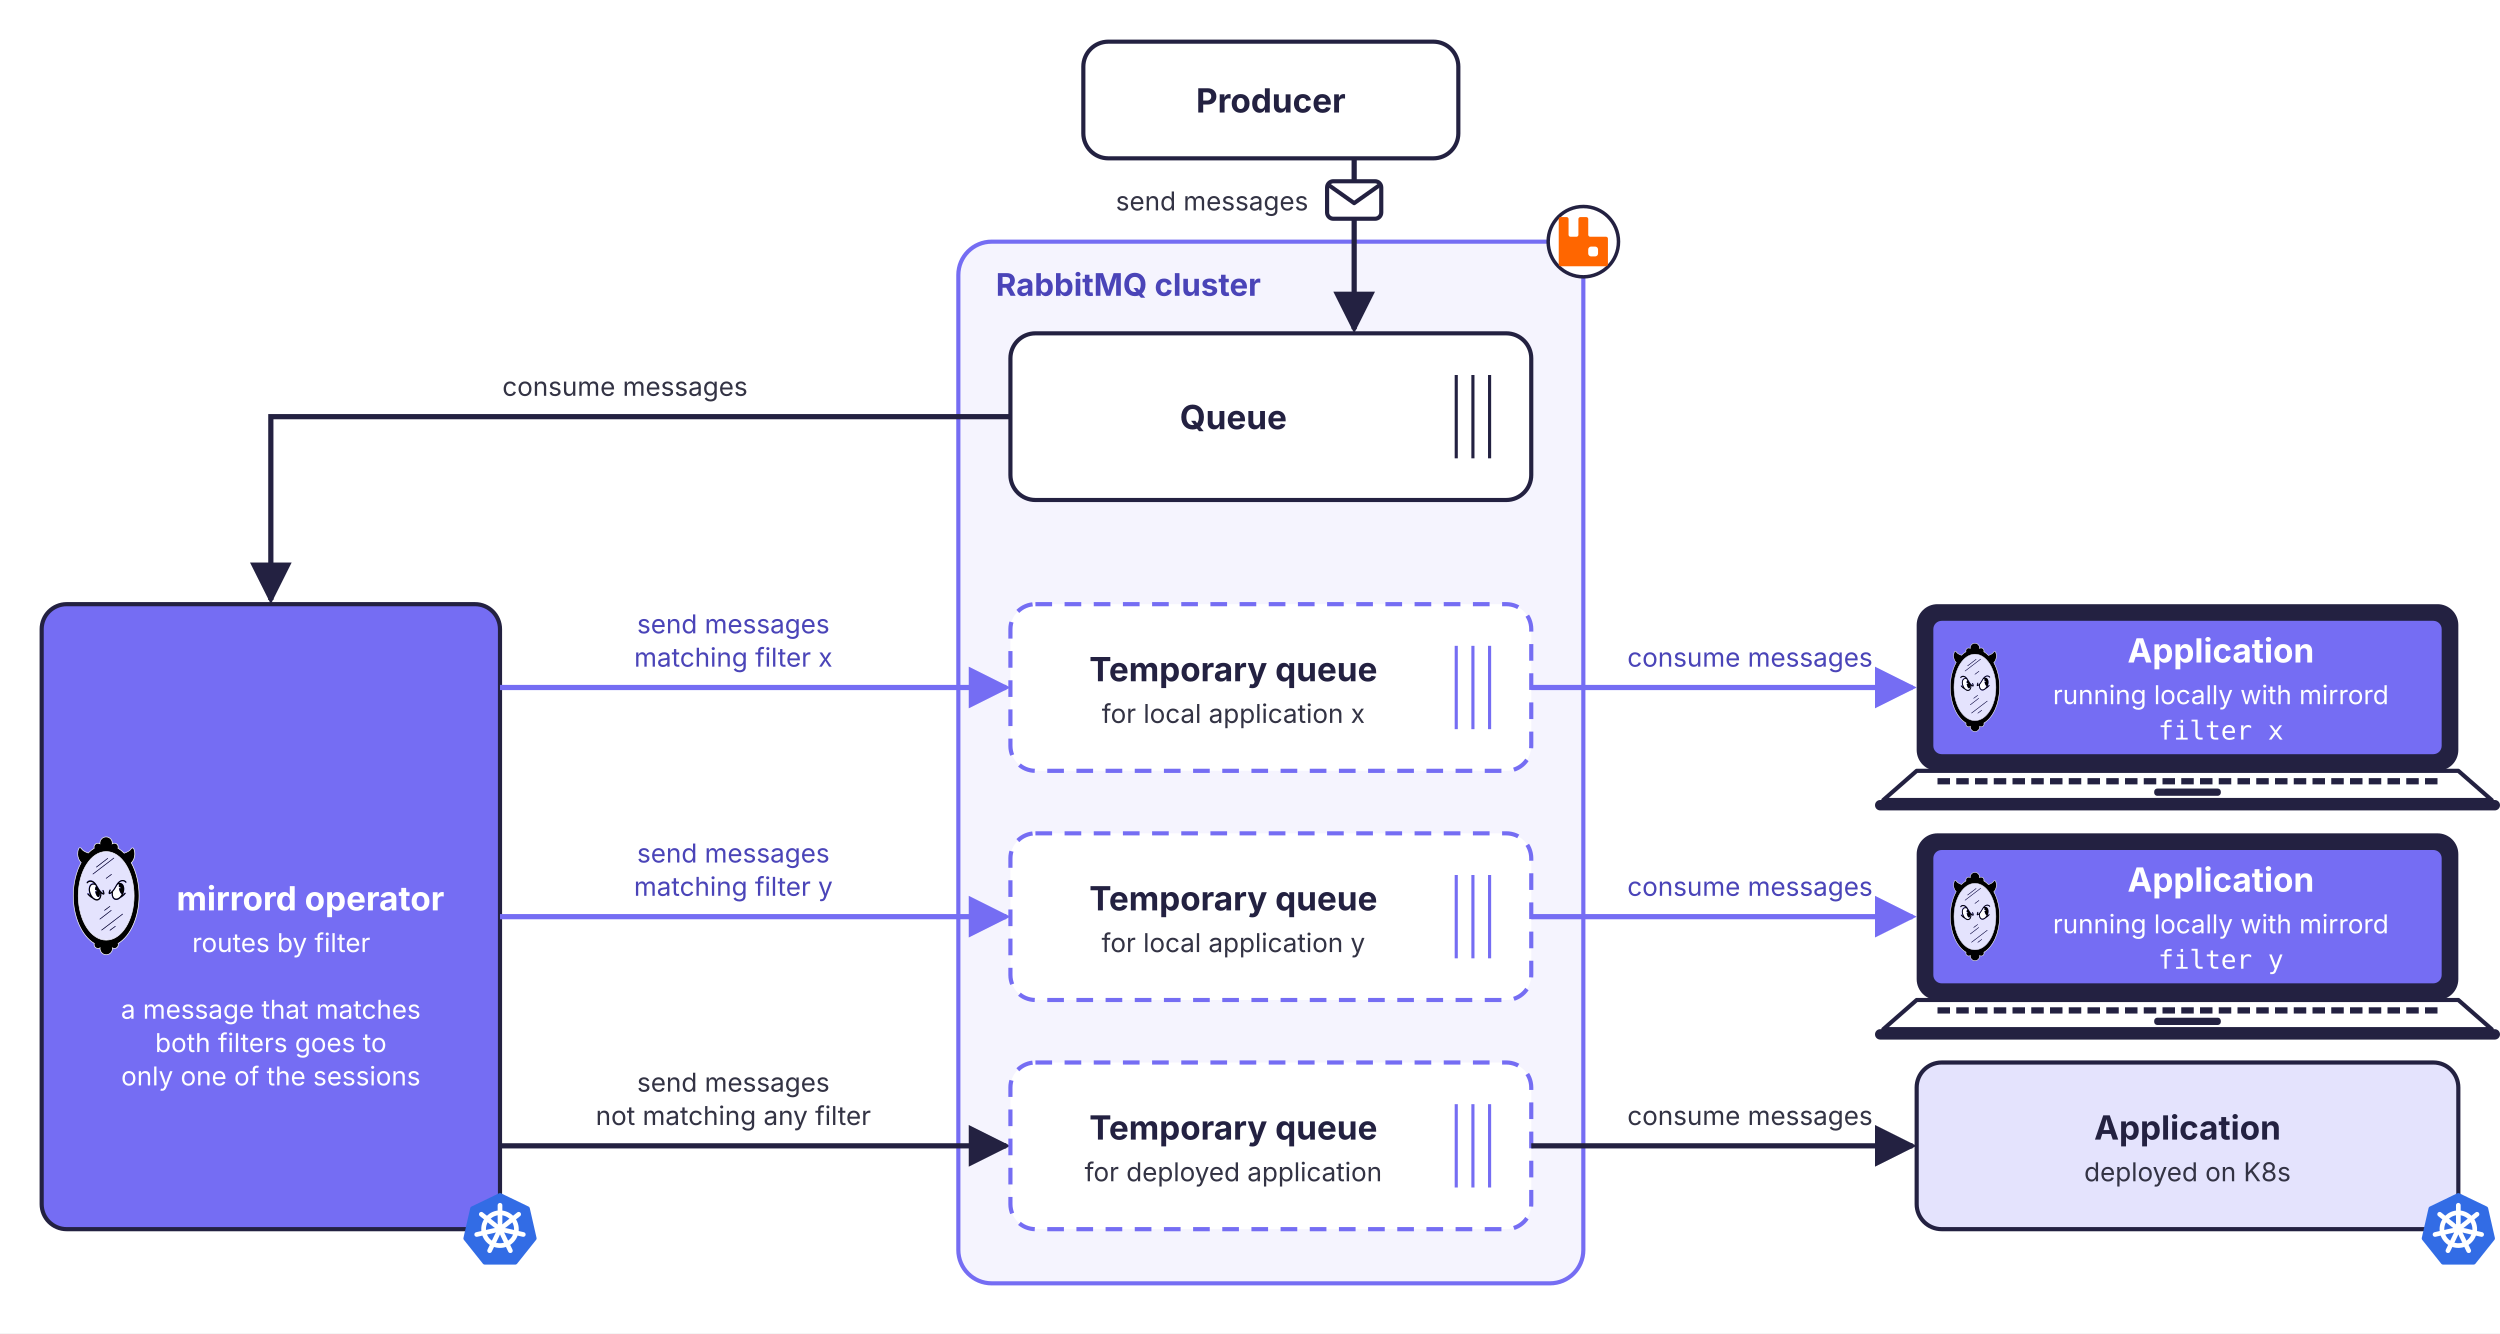
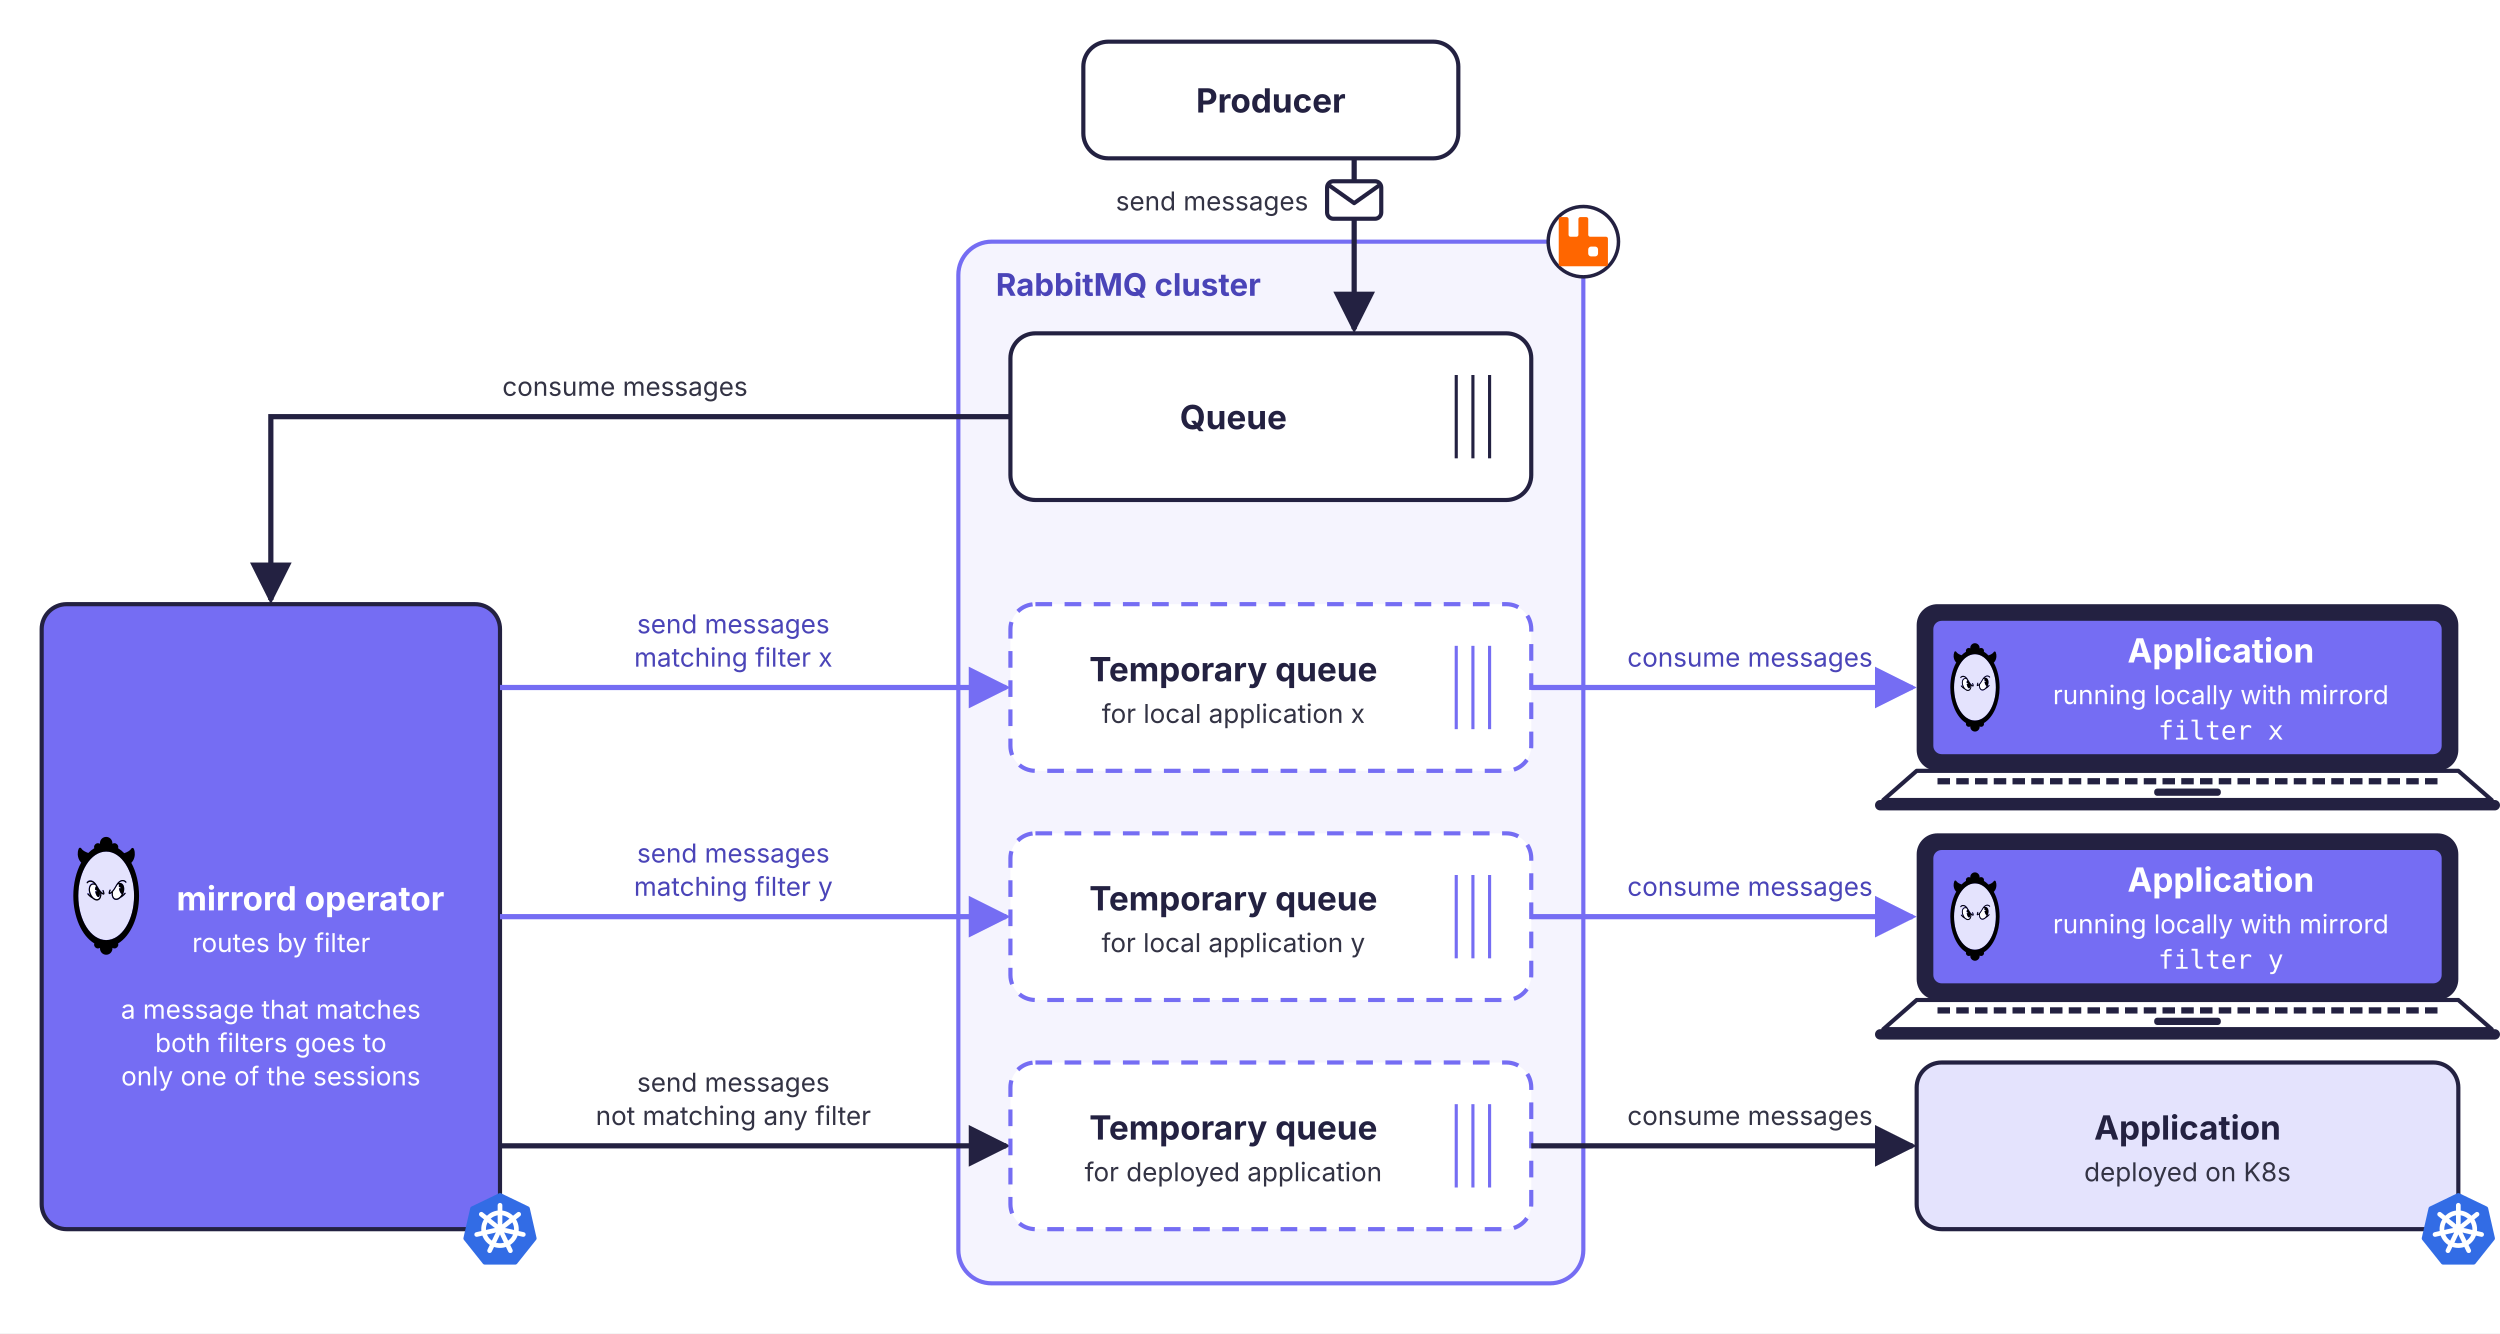
<svg xmlns="http://www.w3.org/2000/svg" viewBox="0 0 1200 640" width="1200" height="640" font-family="Inter, Helvetica, Arial, sans-serif" role="img" aria-labelledby="t d">
  <defs>
    <marker id="arrow" viewBox="0 0 10 10" refX="9" refY="5" markerWidth="8" markerHeight="8" orient="auto-start-reverse">
      <path d="M0 0 L10 5 L0 10 z" fill="#232141" />
    </marker>
    <marker id="arrow-purple" viewBox="0 0 10 10" refX="9" refY="5" markerWidth="8" markerHeight="8" orient="auto-start-reverse">
      <path d="M0 0 L10 5 L0 10 z" fill="#756DF3" />
    </marker>
    <symbol id="k8s" viewBox="0 0 32 32">
      <polygon points="16.00,1.60 27.73,7.25 30.62,19.94 22.51,30.11 9.49,30.11 1.38,19.94 4.27,7.25" fill="#326CE5" stroke="#326CE5" stroke-width="2" stroke-linejoin="round" />
      <g fill="none" stroke="#ffffff" stroke-width="2" stroke-linecap="round">
        <circle cx="16" cy="16" r="7" />
        <line x1="16.00" y1="13.40" x2="16.00" y2="5.80" />
        <line x1="18.03" y1="14.38" x2="23.97" y2="9.64" />
        <line x1="18.53" y1="16.58" x2="25.94" y2="18.27" />
        <line x1="17.13" y1="18.34" x2="20.43" y2="25.19" />
        <line x1="14.87" y1="18.34" x2="11.57" y2="25.19" />
        <line x1="13.47" y1="16.58" x2="6.06" y2="18.27" />
        <line x1="13.97" y1="14.38" x2="8.03" y2="9.64" />
      </g>
      <circle cx="16" cy="16" r="2.4" fill="#ffffff" />
    </symbol>
    <symbol id="rabbitmq" viewBox="0 0 32 32">
      <circle cx="16" cy="16" r="15" fill="#ffffff" stroke="#232141" stroke-width="1.5" />
      <path transform="translate(5.5 5.5) scale(0.875)" fill="#FF6600" d="M23.035 9.601h-7.677a.956.956 0 01-.962-.962V.962a.956.956 0 00-.962-.956H10.56a.956.956 0 00-.962.956V8.64a.956.956 0 01-.962.962H5.762a.956.956 0 01-.961-.962V.962A.956.956 0 003.839 0H.959a.956.956 0 00-.956.962v22.076A.956.956 0 00.965 24h22.07a.956.956 0 00.962-.962V10.58a.956.956 0 00-.962-.98zm-3.86 8.152a1.437 1.437 0 01-1.437 1.443h-1.924a1.437 1.437 0 01-1.436-1.443v-1.917a1.437 1.437 0 011.436-1.443h1.924a1.437 1.437 0 011.437 1.443z" />
    </symbol>
    <symbol id="envelope" viewBox="0 0 28 20">
      <rect x="1" y="1" width="26" height="18" rx="3" fill="#ffffff" stroke="#232141" stroke-width="2" />
      <path d="M2 3 L14 11.5 L26 3" fill="none" stroke="#232141" stroke-width="2" stroke-linejoin="round" />
    </symbol>
    <symbol id="mirrord" viewBox="97 61 391 696">
      <path fill="#ffffff" d="M255.6,387c4.1,19.1-0.9,36.1-12,40.5c-8.2,3.2-17.8,0-26.5-8.2c-0.3-0.6-0.9-0.9-1.5-1.2c0,0,0,0-0.3-0.3 c-5.5-5.6-10.5-13.2-14-22c-4.7-11.5-6.1-23.2-4.4-33.5c1.8-9.4,6.1-16.1,12.8-18.8c5.5-2.3,12.5-1.5,19.3,2.6 c1.5,2.3,2.6,4.4,3.8,6.2c-4.1,2.6-6.4,10.3-6.4,20.3l3.2,1.8l11.1,6.5l-12.5,1.5h-0.9c0.3,1.2,0.3,2.3,0.6,3.5 c3.2,17.9,12,31.1,19,29.7c6.4-1.2,9.6-14.4,7.6-30.2C255.3,386.4,255.6,386.7,255.6,387z" />
      <path fill="#ffffff" d="M384,398.4c-3.2,6.8-7.3,12.3-12,17c0,0,0,0-0.3,0c-0.6,0.3-0.9,0.9-1.2,1.2c-8.7,7.9-18.4,11.5-26.5,8.2 c-11.1-4.7-16-21.4-12-40.5c1.5-1.8,3.2-3.8,4.7-5.6c5-6.5,9-13.2,12.8-20l1.2-2.1c1.2-1.8,2-3.8,3.2-5.6c1.2-2.1,2.6-4.4,4.4-7 c3.5-2.1,6.7-3.2,9.9-3.8c-2,4.7-2.3,10.3-2.3,15.3l3.2,1.8l11.1,6.5l-12.5,1.5h-0.9c0.3,1.2,0.3,2.3,0.6,3.8 C370.5,384.6,377.5,397,384,398.4z" />
-       <path fill="#E4E3FD" d="M405,391.7c-1.5-1.2-3.8-0.9-5,0.6c-3.2,4.1-7,7.9-11.1,11.5c1.2-2.3,2.6-5,3.5-7.6 c5.3-12.6,6.7-25.8,4.7-37.3c-2.3-12-8.2-20.6-16.9-24.1c-4.1-1.8-8.8-2.1-13.7-1.2c4.4-4.4,10.2-8.5,17.5-10 c8.2-1.5,16.6,1.5,20.4,7.3c1.2,1.5,3.2,2.1,5,0.9c1.5-1.2,2-3.2,0.9-4.7c-5.5-8.2-16.6-12.3-27.4-10c-11.1,2.1-19.3,9.7-24.2,15.6 c-2,2.3-3.8,5-5.5,7.3c-2,2.9-3.5,5.6-5,8.2c-1.2,2.1-2.3,3.8-3.2,5.6l-1.2,2.1c-3.8,6.5-7.6,13.2-12.3,19.1 c-5.8,7.6-11.7,12.9-18.4,16.7c0.6-5,2-9.7,4.4-14.1c0.9-1.8,0.3-3.8-1.5-4.7c-1.7-0.9-3.8-0.3-4.7,1.5c-2.9,5.6-4.7,11.5-5.3,17.6 c0,0.9-0.3,3.5,1.5,5.6c1.2,1.2,2.3,1.8,4.1,1.8c1.5,0,2.9-0.3,4.4-1.5c2.6-1.5,5.3-3.2,7.9-5.3c-1.7,18.5,5,34.1,17.5,39.3 c2.9,1.2,5.8,1.8,8.8,1.8c8.5,0,17.5-4.4,25.4-12c11.4-6.2,21.6-14.4,29.5-24.7C406.7,395.2,406.4,392.8,405,391.7z M292.1,149.1 c90.1,0,163.6,116.6,163.6,259.6s-73.5,259.6-163.6,259.6c-90.4,0-163.6-116.6-163.6-259.6S201.9,149.1,292.1,149.1z M389.5,517.3 c0.9-0.6,0.9-1.8,0.3-2.3c-0.6-0.9-1.8-0.9-2.3-0.3l-122.5,93.7c-0.9,0.6-0.9,1.8-0.3,2.3c0.3,0.3,0.9,0.6,1.5,0.6 c0.3,0,0.9,0,1.2-0.3L389.5,517.3z M346.9,589c0.9-0.6,0.9-1.8,0.3-2.3c-0.6-0.9-1.8-0.9-2.3-0.3l-31.2,23.2 c-0.9,0.6-0.9,1.8-0.3,2.3c0.3,0.6,0.9,0.9,1.5,0.9c0.3,0,0.6-0.3,0.9-0.3L346.9,589z M338.2,189.1c0.9-0.6,0.9-1.8,0.3-2.3 c-0.6-0.9-1.8-0.9-2.3-0.3l-122.5,93.4c-0.9,0.6-0.9,1.8-0.3,2.3c0.3,0.3,0.9,0.6,1.5,0.6c0.3,0,0.9,0,0.9-0.3L338.2,189.1z M324.4,284.5c0.9-0.6,0.9-1.8,0.3-2.3c-0.6-0.9-1.7-0.9-2.3-0.3l-31.2,22.9c-0.9,0.6-0.9,1.8-0.3,2.3c0.3,0.6,0.9,0.6,1.5,0.6 c0.3,0,0.6,0,0.9-0.3L324.4,284.5z M322.7,495.9c0.9-0.6,0.9-1.8,0.3-2.3c-0.6-0.9-1.8-0.9-2.3-0.3l-66.2,50.8 c-0.9,0.6-0.9,1.8-0.3,2.3c0.3,0.3,0.9,0.6,1.5,0.6c0.3,0,0.6,0,0.9-0.3L322.7,495.9z M314.8,472.4c0.9-0.6,0.9-1.8,0.3-2.3 c-0.6-0.9-1.8-0.9-2.3-0.3L281.6,493c-0.9,0.6-0.9,1.8-0.3,2.3c0.3,0.6,0.9,0.9,1.5,0.9c0.3,0,0.9-0.3,0.9-0.3L314.8,472.4z M302.3,190.5c0.9-0.6,0.9-1.8,0.3-2.3c-0.6-0.9-1.7-0.9-2.3-0.3L234,239c-0.9,0.6-0.9,1.8-0.3,2.3c0.3,0.3,0.9,0.6,1.5,0.6 c0.3,0,0.9,0,1.2-0.3L302.3,190.5z M280.1,399.6c1.8-2.1,1.5-4.7,1.5-5.6c-0.6-6.2-2.3-12.3-5-17.9c-0.9-1.8-2.9-2.3-4.7-1.5 c-1.8,0.9-2.3,2.9-1.5,4.7c2.3,4.4,3.8,9.4,4.4,14.1c-6.4-3.8-12.5-9.4-18.4-16.7c-4.7-6.2-8.8-12.9-12.3-19.1l-1.5-2.3 c-1.2-1.8-2-3.8-3.2-5.6c-1.5-2.3-2.9-5.3-5-8.2c0,0,0,0,0-0.3c-1.5-2.3-3.5-5-5.5-7.3c-5-5.9-13.1-13.2-24.2-15.6 c-10.8-2.1-21.9,2.1-27.4,10c-1.2,1.5-0.6,3.8,0.9,4.7c1.5,1.2,3.8,0.6,4.7-0.9c4.1-5.9,12.5-8.8,20.4-7.3 c7.3,1.5,13.1,5.9,17.5,10c-4.7-0.9-9.3-0.3-13.7,1.2c-8.8,3.5-14.6,12-16.9,24.1c-2,11.5-0.3,24.7,4.7,37.3 c1.2,2.6,2.3,5.3,3.5,7.6c-4.1-3.5-7.9-7.3-11.1-11.5c-1.2-1.5-3.5-1.8-5-0.6c-1.5,1.2-1.8,3.5-0.6,5c8.2,10,18.4,18.5,29.5,24.7 c7.9,7.6,16.9,11.7,25.7,11.7c2.9,0,6.1-0.6,8.8-1.8c12.5-5.3,19-20.6,17.5-39.3c2.6,2.1,5,3.8,7.9,5.3c1.5,0.9,2.9,1.2,4.4,1.2 C277.8,401.4,279.2,400.8,280.1,399.6z" />
+       <path fill="#E4E3FD" d="M405,391.7c-1.5-1.2-3.8-0.9-5,0.6c-3.2,4.1-7,7.9-11.1,11.5c1.2-2.3,2.6-5,3.5-7.6 c5.3-12.6,6.7-25.8,4.7-37.3c-2.3-12-8.2-20.6-16.9-24.1c-4.1-1.8-8.8-2.1-13.7-1.2c4.4-4.4,10.2-8.5,17.5-10 c8.2-1.5,16.6,1.5,20.4,7.3c1.2,1.5,3.2,2.1,5,0.9c1.5-1.2,2-3.2,0.9-4.7c-5.5-8.2-16.6-12.3-27.4-10c-11.1,2.1-19.3,9.7-24.2,15.6 c-2,2.3-3.8,5-5.5,7.3c-2,2.9-3.5,5.6-5,8.2c-1.2,2.1-2.3,3.8-3.2,5.6l-1.2,2.1c-3.8,6.5-7.6,13.2-12.3,19.1 c-5.8,7.6-11.7,12.9-18.4,16.7c0.6-5,2-9.7,4.4-14.1c0.9-1.8,0.3-3.8-1.5-4.7c-1.7-0.9-3.8-0.3-4.7,1.5c-2.9,5.6-4.7,11.5-5.3,17.6 c0,0.9-0.3,3.5,1.5,5.6c1.2,1.2,2.3,1.8,4.1,1.8c1.5,0,2.9-0.3,4.4-1.5c2.6-1.5,5.3-3.2,7.9-5.3c-1.7,18.5,5,34.1,17.5,39.3 c2.9,1.2,5.8,1.8,8.8,1.8c8.5,0,17.5-4.4,25.4-12c11.4-6.2,21.6-14.4,29.5-24.7C406.7,395.2,406.4,392.8,405,391.7z M292.1,149.1 c90.1,0,163.6,116.6,163.6,259.6s-73.5,259.6-163.6,259.6c-90.4,0-163.6-116.6-163.6-259.6S201.9,149.1,292.1,149.1z M280.1,399.6c1.8-2.1,1.5-4.7,1.5-5.6c-0.6-6.2-2.3-12.3-5-17.9c-0.9-1.8-2.9-2.3-4.7-1.5 c-1.8,0.9-2.3,2.9-1.5,4.7c2.3,4.4,3.8,9.4,4.4,14.1c-6.4-3.8-12.5-9.4-18.4-16.7c-4.7-6.2-8.8-12.9-12.3-19.1l-1.5-2.3 c-1.2-1.8-2-3.8-3.2-5.6c-1.5-2.3-2.9-5.3-5-8.2c0,0,0,0,0-0.3c-1.5-2.3-3.5-5-5.5-7.3c-5-5.9-13.1-13.2-24.2-15.6 c-10.8-2.1-21.9,2.1-27.4,10c-1.2,1.5-0.6,3.8,0.9,4.7c1.5,1.2,3.8,0.6,4.7-0.9c4.1-5.9,12.5-8.8,20.4-7.3 c7.3,1.5,13.1,5.9,17.5,10c-4.7-0.9-9.3-0.3-13.7,1.2c-8.8,3.5-14.6,12-16.9,24.1c-2,11.5-0.3,24.7,4.7,37.3 c1.2,2.6,2.3,5.3,3.5,7.6c-4.1-3.5-7.9-7.3-11.1-11.5c-1.2-1.5-3.5-1.8-5-0.6c-1.5,1.2-1.8,3.5-0.6,5c8.2,10,18.4,18.5,29.5,24.7 c7.9,7.6,16.9,11.7,25.7,11.7c2.9,0,6.1-0.6,8.8-1.8c12.5-5.3,19-20.6,17.5-39.3c2.6,2.1,5,3.8,7.9,5.3c1.5,0.9,2.9,1.2,4.4,1.2 C277.8,401.4,279.2,400.8,280.1,399.6z" />
      <path d="M439.4,215.2c29.5,54,45.5,122.4,45.5,193.8c0,123.6-49,234.9-122.8,279.2c0.6,2.1,1.2,4.4,1.2,6.8 c0,12.3-10.2,22.6-22.5,22.6c-4.4,0-8.8-1.2-12.3-3.5c0.3,1.2,0.3,2.6,0.3,3.8c0,20.3-16.3,36.7-36.5,36.7s-36.5-16.4-36.5-36.7 c0-1.2,0-2.6,0.3-3.8c-3.5,2.3-7.9,3.5-12.3,3.5c-12.3,0-22.5-10-22.5-22.6c0-2.3,0.3-4.7,1.2-6.8C148.6,643.6,99.3,532.3,99.3,409 c0-71.9,16.3-140.9,46.4-195.3c-1.5-0.9-2.3-2.1-3.5-3.2c-9.9-11.2-15.5-26.4-16.9-42.6c-0.6-11.5,0.9-23.2,5-33.8 c0.6-1.8,2.6-6.8,7.6-7.3c5.3-0.6,8.5,3.8,11.4,7.9c1.2,1.5,2.3,2.9,2.9,3.8c5.5,5.3,12.5,9.7,21.6,13.8c4.4,2.1,9,3.8,13.4,5.3 c11.1-11.2,22.8-20.6,35-27.9c-0.6-2.3-1.2-4.4-1.2-6.8c0-12.3,10.2-22.6,22.5-22.6c4.4,0,8.8,1.2,12.3,3.5c0-1.2-0.3-2.6-0.3-3.8 c0-20.3,16.3-36.7,36.5-36.7c20.1,0,36.5,16.4,36.5,36.7c0,1.2,0,2.6-0.3,3.8c3.5-2.3,7.9-3.5,12.3-3.5c12.5,0,22.5,10.3,22.5,22.6 c0,2.3-0.3,4.7-1.2,6.8c12.5,7.6,24.8,17.3,36.2,29.1c4.7-1.5,9-3.2,13.7-5.3c9-4.1,16-8.5,21.6-13.8c0.9-0.9,2-2.3,2.9-3.8 c2.9-4.1,6.1-8.5,11.4-7.9c5,0.6,7,5.6,7.6,7.3c4.1,10.6,5.5,22.3,4.7,33.8c-1.2,15.9-7,31.4-16.9,42.6 C442.3,212.6,441.1,214,439.4,215.2z M455.7,409c0-143.3-73.5-259.6-163.6-259.6c-90.4,0-163.6,116.6-163.6,259.6 c0,143,73.5,259.6,163.6,259.6C382.5,668.6,455.7,552,455.7,409z" />
-       <path fill="#ffffff" d="M292.4,756.6c-21.2,0-38.5-17.4-38.5-38.7c0-0.1,0-0.2,0-0.3c-3,1.3-6.5,2-10,2c-13.5,0-24.5-11-24.5-24.6 c0-2.2,0.2-4.2,0.7-5.9c-36.1-22.2-66.8-60.3-88.9-110.2C109,528.5,97.3,469.7,97.3,409c0-71.5,16.3-140.6,45.8-194.7 c-0.6-0.5-1.1-1-1.5-1.5c-0.3-0.3-0.5-0.6-0.8-0.8l-0.1-0.1c-9.7-10.9-15.9-26.4-17.4-43.7c-0.6-12.5,1.1-24.4,5.1-34.7 c0.8-2.3,3.2-7.9,9.2-8.6c6.5-0.7,10.4,4.7,13.2,8.7c1.1,1.4,2.2,2.8,2.9,3.7c5.3,5,11.9,9.2,20.9,13.3c3.5,1.7,7.6,3.3,12.1,4.8 c10.7-10.7,21.9-19.6,33.2-26.5c-0.5-1.9-0.9-3.7-0.9-5.8c0-13.3,11.2-24.6,24.5-24.6c3.5,0,6.9,0.7,10,2c0-0.1,0-0.2,0-0.3 c0-21.3,17.3-38.7,38.5-38.7c21.2,0,38.5,17.4,38.5,38.7c0,0.1,0,0.2,0,0.3c3-1.3,6.5-2,10-2c13.5,0,24.5,11,24.5,24.6 c0,2.2-0.2,4.2-0.7,5.9c12.2,7.6,23.8,16.9,34.3,27.6c3.7-1.2,7.6-2.7,12.3-4.8c9-4.1,15.7-8.4,21-13.4c0.7-0.7,1.8-2,2.6-3.4 l0.1-0.1c2.8-4,6.7-9.5,13.2-8.8c6,0.7,8.5,6.3,9.3,8.7c4,10.4,5.7,22.4,4.8,34.5c-1.2,16.6-7.5,32.4-17.2,43.5c-0.4,1-1.3,2-2.4,3 c29,53.9,44.9,122.4,44.9,193.3c0,60.9-11.7,119.7-33.9,170.2c-22,49.9-52.6,87.9-88.6,110c0.5,1.9,0.8,3.8,0.8,5.8 c0,13.3-11.2,24.6-24.5,24.6c-3.5,0-6.9-0.7-10-2c0,0.1,0,0.2,0,0.3C330.8,739.2,313.6,756.6,292.4,756.6z M259.4,709.5l-1.2,5 c-0.2,0.9-0.2,2.3-0.2,3.3c0,19.1,15.5,34.7,34.5,34.7s34.5-15.6,34.5-34.7c0-1.1,0-2.4-0.2-3.3l-1.2-5l4.3,2.9 c3.1,2.1,7,3.2,11.1,3.2c11.1,0,20.5-9.4,20.5-20.6c0-2.1-0.5-4.2-1.1-6.2l-0.4-1.5l1.3-0.8c72.9-43.8,121.8-155.3,121.8-277.5 c0-70.8-16.1-139.3-45.3-192.8l-0.9-1.6l1.5-1c1.6-1.1,2.3-2.2,2.4-2.5l0.1-0.4l0.3-0.3c9.3-10.4,15.2-25.5,16.4-41.4 c0.9-11.6-0.7-22.9-4.5-32.9c-0.6-1.7-2.3-5.6-6-6.1c-3.8-0.4-6.3,2.6-9.5,7c-0.9,1.5-2.1,3-3.2,4.1c-5.7,5.4-12.7,9.9-22.2,14.2 c-5.4,2.4-9.7,4-13.9,5.4l-1.2,0.4l-0.9-0.9c-10.9-11.3-23-21-35.8-28.8l-1.5-0.9l0.7-1.6c0.7-1.6,1-3.5,1-6 c0-11.4-9.2-20.6-20.5-20.6c-4.1,0-8.1,1.1-11.1,3.2l-4.3,2.9l1.2-5c0.2-0.9,0.2-2.3,0.2-3.3c0-19.1-15.5-34.7-34.5-34.7 c-19,0-34.5,15.6-34.5,34.7c0,0.5,0.1,1.1,0.1,1.7c0.1,0.7,0.2,1.4,0.2,2.1v3.8l-3.1-2.1c-3.1-2.1-7-3.2-11.1-3.2 c-11.1,0-20.5,9.4-20.5,20.6c0,1.9,0.4,3.6,0.9,5.6l0.5,2.1l-1.3,0.8c-11.8,7.1-23.5,16.4-34.6,27.6l-0.9,0.9l-1.2-0.4 c-5.1-1.7-9.7-3.5-13.6-5.4c-9.5-4.3-16.5-8.8-22.1-14.2l-0.2-0.2l-0.1-0.2c-0.5-0.8-1.7-2.2-2.8-3.6l-0.1-0.1 c-3.1-4.4-5.7-7.5-9.5-7.1c-3.7,0.4-5.4,4.3-5.9,6c-3.8,9.8-5.5,21.2-4.9,33c1.5,16.4,7.3,31.1,16.4,41.3c0.3,0.3,0.6,0.6,0.9,0.9 c0.7,0.8,1.4,1.5,2.2,2l1.6,1l-0.9,1.7c-29.7,53.8-46.1,122.8-46.1,194.3c0,121.9,49.2,233.4,122.4,277.5l1.5,0.9l-0.7,1.6 c-0.7,1.6-1,3.5-1,6c0,11.4,9.2,20.6,20.5,20.6c4.1,0,8.1-1.1,11.1-3.2L259.4,709.5z M292.1,670.6c-91.3,0-165.6-117.3-165.6-261.6 s74.3-261.6,165.6-261.6c91.3,0,165.6,117.3,165.6,261.6S383.4,670.6,292.1,670.6z M292.1,151.4c-89.1,0-161.6,115.5-161.6,257.6 c0,68.8,16.9,133.5,47.7,182.3c30.6,48.5,71,75.2,113.9,75.2c89.1,0,161.6-115.5,161.6-257.6C453.7,267,381.2,151.4,292.1,151.4z" />
-       <path d="M344.9,586.3c0.9-0.6,1.7-0.3,2.3,0.3c0.6,0.9,0.3,1.8-0.3,2.3l-31.2,23.2c-0.3,0.3-0.6,0.3-0.9,0.3 c-0.6,0-1.2-0.3-1.5-0.9c-0.6-0.9-0.3-1.8,0.3-2.3L344.9,586.3z" />
      <path d="M372,415.5c4.4-4.4,8.5-10.3,12-17c-6.4-1.8-13.4-13.8-16.3-29.7c-0.3-1.2-0.6-2.3-0.6-3.8h0.9l12.5-1.5l-11.1-6.5 l-3.2-1.8c0-5,0.3-10.6,2.3-15.3c-3.2,0.6-6.7,1.8-9.9,3.8c-1.8,2.3-3.2,5-4.4,7c-1.2,2.1-2.3,3.8-3.2,5.6l-1.2,2.1 c-3.8,6.5-7.9,13.5-12.8,20c-1.5,2.1-3.2,3.8-4.7,5.6c-4.1,19.1,0.9,35.8,12,40.5c8.2,3.2,17.8-0.3,26.5-8.2 C370.8,416.3,371.4,415.8,372,415.5z M410.5,326.8c1.2,1.5,0.9,3.8-0.9,4.7c-1.5,1.2-3.8,0.9-5-0.9c-4.1-5.9-12.5-8.8-20.4-7.3 c-7.3,1.5-13.1,5.9-17.5,10c4.7-0.9,9.3-0.3,13.7,1.2c8.8,3.5,14.9,12,16.9,24.1c2,11.5,0.3,24.7-4.7,37.3 c-1.2,2.6-2.3,5.3-3.5,7.6c4.1-3.5,7.9-7.3,11.1-11.5c1.2-1.5,3.5-1.8,5-0.6c1.5,1.2,1.7,3.5,0.6,5c-8.2,10.3-18.4,18.5-29.5,24.7 c-7.9,7.6-16.9,12-25.4,12c-3.2,0-6.1-0.6-8.8-1.8c-12.5-5.3-19-20.6-17.5-39.3c-2.6,2.1-5.3,3.8-7.9,5.3c-1.5,0.9-3.2,1.5-4.4,1.5 c-1.5,0-2.9-0.6-4.1-1.8c-1.7-2.1-1.5-4.7-1.5-5.6c0.6-6.2,2.3-12,5.3-17.6c0.9-1.8,2.9-2.3,4.7-1.5c1.8,0.9,2.3,2.9,1.5,4.7 c-2.3,4.4-3.8,9.4-4.4,14.1c6.4-3.8,12.5-9.4,18.4-16.7c4.7-6.2,8.8-12.6,12.3-19.1l1.2-2.1c1.2-2.1,2.3-3.8,3.2-5.6 c1.5-2.3,2.9-5.3,5-8.2c1.8-2.3,3.5-5,5.5-7.3c5-5.9,13.4-13.2,24.2-15.6C393.9,314.5,405,318.6,410.5,326.8z" />
-       <path d="M324.4,284.5l-31.5,23.2c-0.3,0.3-0.6,0.3-0.9,0.3c-0.6,0-1.2-0.3-1.5-0.6c-0.6-0.9-0.3-1.8,0.3-2.3l31.2-23.2 c0.9-0.6,1.7-0.3,2.3,0.3C325.6,282.7,325.3,283.9,324.4,284.5z" />
-       <path d="M312.8,469.5c0.9-0.6,1.8-0.3,2.3,0.3c0.6,0.9,0.3,1.8-0.3,2.3l-31.2,23.2c-0.3,0.3-0.6,0.3-0.9,0.3 c-0.6,0-1.2-0.3-1.5-0.9c-0.6-0.9-0.3-1.8,0.3-2.3L312.8,469.5z" />
-       <path d="M387.5,514.7c0.9-0.6,1.8-0.3,2.3,0.3c0.6,0.9,0.3,1.8-0.3,2.3L267,611c-0.3,0.3-0.6,0.3-1.2,0.3c-0.6,0-1.2-0.3-1.5-0.6 c-0.6-0.9-0.6-1.8,0.3-2.3L387.5,514.7z" />
-       <path d="M320.7,493c0.9-0.6,1.8-0.3,2.3,0.3c0.6,0.9,0.6,1.8-0.3,2.3l-66.2,51.1c-0.3,0.3-0.6,0.3-0.9,0.3c-0.6,0-1.2-0.3-1.5-0.6 c-0.6-0.9-0.6-1.8,0.3-2.3L320.7,493z" />
-       <path d="M300.2,187.9c0.9-0.6,1.7-0.3,2.3,0.3c0.6,0.9,0.6,1.8-0.3,2.3l-65.9,51.1c-0.3,0.3-0.6,0.3-1.2,0.3 c-0.6,0-0.9-0.3-1.5-0.6c-0.6-0.9-0.3-1.8,0.3-2.3L300.2,187.9z" />
-       <path d="M213.6,279.8l122.5-93.7c0.6-0.6,1.8-0.3,2.3,0.3c0.6,0.9,0.3,1.8-0.3,2.3l-122.5,93.7c-0.3,0.3-0.6,0.3-0.9,0.3 c-0.6,0-1.2-0.3-1.5-0.6C212.7,281.6,212.7,280.4,213.6,279.8z" />
      <path d="M243.9,427.5c11.1-4.4,16-21.4,12-40.5c-0.3-0.3-0.6-0.6-0.9-0.9c2,15.9-1.2,29.1-7.6,30.2c-7.3,1.5-15.8-12-19-29.7 c-0.3-1.2-0.3-2.3-0.6-3.5h0.9l12.5-1.5l-11.1-6.5l-3.2-1.8c0-10,2.3-17.6,6.4-20.3c-1.2-2.1-2.3-4.1-3.8-6.2 c-7-4.1-13.7-5-19.3-2.6c-6.4,2.6-11.1,9.4-12.8,18.8c-1.8,10-0.3,22,4.4,33.5c3.5,8.8,8.5,16.4,14,22c0,0,0.3,0,0.3,0.3 c0.6,0.3,1.2,0.9,1.5,1.2C225.9,427.2,235.8,430.7,243.9,427.5z M204.9,319.1c11.1,2.1,19.3,9.7,24.2,15.6c2,2.3,3.8,5,5.5,7.3 c0,0,0,0,0,0.3c2,2.9,3.5,5.6,5,8.2c1.2,1.8,2,3.5,3.2,5.6l1.5,2.3c3.8,6.5,7.6,12.9,12.3,19.1c5.8,7.3,11.7,12.9,18.4,16.7 c-0.6-5-2-9.7-4.4-14.1c-0.9-1.8-0.3-3.8,1.5-4.7c1.8-0.9,3.8-0.3,4.7,1.5c2.9,5.6,4.7,11.5,5,17.9c0,0.9,0.3,3.5-1.5,5.6 c-1.2,1.2-2.6,1.8-4.1,1.8c-1.5,0-2.9-0.6-4.4-1.2c-2.6-1.5-5.3-3.2-7.9-5.3c1.7,18.5-5,34.1-17.5,39.3c-2.9,1.2-5.8,1.8-8.8,1.8 c-8.5,0-17.5-4.4-25.7-11.7c-11.4-6.2-21.6-14.7-29.5-24.7c-1.2-1.5-0.9-3.8,0.6-5c1.5-1.2,3.8-0.9,5,0.6c3.2,4.1,7,7.9,11.1,11.5 c-1.2-2.3-2.6-5-3.5-7.6c-5-12.6-6.7-25.8-4.7-37.3c2-12,8.2-20.6,16.9-24.1c4.1-1.8,8.8-2.1,13.7-1.2c-4.4-4.4-10.2-8.8-17.5-10 c-8.2-1.5-16.6,1.5-20.4,7.3c-1.2,1.5-3.2,2.1-4.7,0.9c-1.5-1.2-2-3.2-0.9-4.7C183,320.9,194.1,317.1,204.9,319.1z" />
    </symbol>
  </defs>
  <rect x="0" y="0" width="1200" height="640" fill="#ffffff" />
  <rect x="460" y="116" width="300" height="500" rx="16" fill="#F5F4FE" stroke="#756DF3" stroke-width="2" />
  <text x="478" y="142" font-size="15" font-weight="700" fill="#4a44b8" text-anchor="start">RabbitMQ cluster</text>
  <rect x="520" y="20" width="180" height="56" rx="12" fill="#ffffff" stroke="#232141" stroke-width="2" />
  <text x="610" y="54" font-size="16" font-weight="700" fill="#232141" text-anchor="middle">Producer</text>
  <line x1="650" y1="76" x2="650" y2="158" stroke="#232141" stroke-width="2.5" marker-end="url(#arrow)" />
  <text x="628" y="101" font-size="12.5" fill="#333344" text-anchor="end">send messages</text>
  <use href="#envelope" x="636" y="86" width="28" height="20" />
  <rect x="485" y="160" width="250" height="80" rx="12" fill="#ffffff" stroke="#232141" stroke-width="2" />
  <line x1="699" y1="180" x2="699" y2="220" stroke="#232141" stroke-width="1.5" />
  <line x1="707" y1="180" x2="707" y2="220" stroke="#232141" stroke-width="1.5" />
  <line x1="715" y1="180" x2="715" y2="220" stroke="#232141" stroke-width="1.5" />
  <text x="592" y="206" font-size="16" font-weight="700" fill="#232141" text-anchor="middle">Queue</text>
  <polyline points="485,200 130,200 130,288" fill="none" stroke="#232141" stroke-width="2.5" marker-end="url(#arrow)" />
  <text x="300" y="190" font-size="12.5" fill="#333344" text-anchor="middle">consume messages</text>
  <rect x="20" y="290" width="220" height="300" rx="12" fill="#756DF3" stroke="#232141" stroke-width="2" />
  <use href="#mirrord" x="35.0" y="401.5" width="32.0" height="57.0" />
  <text x="149.0" y="437" font-size="16" font-weight="700" fill="#ffffff" text-anchor="middle">mirrord operator</text>
  <text x="135.0" y="457" font-size="12.5" fill="#ffffff" text-anchor="middle">routes by filter</text>
  <text x="130" y="489" font-size="12.5" fill="#ffffff" text-anchor="middle">a message that matches</text>
  <text x="130" y="505" font-size="12.5" fill="#ffffff" text-anchor="middle">both filters goes to</text>
  <text x="130" y="521" font-size="12.5" fill="#ffffff" text-anchor="middle">only one of the sessions</text>
  <line x1="240" y1="330" x2="483" y2="330" stroke="#756DF3" stroke-width="2.5" marker-end="url(#arrow-purple)" />
  <text x="352" y="304" font-size="12.5" fill="#4a44b8" text-anchor="middle">send messages</text>
  <text x="352" y="320" font-size="12.5" fill="#4a44b8" text-anchor="middle">matching filter x</text>
  <rect x="485" y="290" width="250" height="80" rx="12" fill="#ffffff" stroke="#756DF3" stroke-width="2" stroke-dasharray="8 6" />
  <line x1="699" y1="310" x2="699" y2="350" stroke="#756DF3" stroke-width="1.5" />
  <line x1="707" y1="310" x2="707" y2="350" stroke="#756DF3" stroke-width="1.5" />
  <line x1="715" y1="310" x2="715" y2="350" stroke="#756DF3" stroke-width="1.5" />
  <text x="592" y="327" font-size="16" font-weight="700" fill="#232141" text-anchor="middle">Temporary queue</text>
  <text x="592" y="347" font-size="12.5" fill="#333344" text-anchor="middle">for local application x</text>
  <line x1="735" y1="330" x2="918" y2="330" stroke="#756DF3" stroke-width="2.5" marker-end="url(#arrow-purple)" />
  <text x="840" y="320" font-size="12.5" fill="#4a44b8" text-anchor="middle">consume messages</text>
  <rect x="920" y="290" width="260" height="80" rx="10" fill="#232141" />
  <rect x="928" y="298" width="244" height="64" rx="4" fill="#756DF3" />
  <path d="M920 370 H1180 L1196 384 H904 Z" fill="#ffffff" stroke="#232141" stroke-width="2" stroke-linejoin="round" />
  <line x1="930" y1="375" x2="1170" y2="375" stroke="#232141" stroke-width="3" stroke-dasharray="6 3" />
  <rect x="1034" y="378.5" width="32" height="3.5" rx="1.5" fill="#232141" />
  <rect x="900" y="384" width="300" height="5" rx="2.5" fill="#232141" />
  <use href="#mirrord" x="936.0" y="308.6" width="24.0" height="42.7" />
  <text x="1066.0" y="318" font-size="16" font-weight="700" fill="#ffffff" text-anchor="middle">Application</text>
  <text x="1066.0" y="338" font-size="12.5" fill="#ffffff" text-anchor="middle">running locally with mirrord</text>
  <text x="1066.0" y="355" font-size="12.5" font-family="Menlo, Consolas, monospace" fill="#ffffff" text-anchor="middle">filter x</text>
  <line x1="240" y1="440" x2="483" y2="440" stroke="#756DF3" stroke-width="2.5" marker-end="url(#arrow-purple)" />
  <text x="352" y="414" font-size="12.5" fill="#4a44b8" text-anchor="middle">send messages</text>
  <text x="352" y="430" font-size="12.5" fill="#4a44b8" text-anchor="middle">matching filter y</text>
  <rect x="485" y="400" width="250" height="80" rx="12" fill="#ffffff" stroke="#756DF3" stroke-width="2" stroke-dasharray="8 6" />
  <line x1="699" y1="420" x2="699" y2="460" stroke="#756DF3" stroke-width="1.5" />
  <line x1="707" y1="420" x2="707" y2="460" stroke="#756DF3" stroke-width="1.5" />
  <line x1="715" y1="420" x2="715" y2="460" stroke="#756DF3" stroke-width="1.5" />
  <text x="592" y="437" font-size="16" font-weight="700" fill="#232141" text-anchor="middle">Temporary queue</text>
  <text x="592" y="457" font-size="12.5" fill="#333344" text-anchor="middle">for local application y</text>
  <line x1="735" y1="440" x2="918" y2="440" stroke="#756DF3" stroke-width="2.5" marker-end="url(#arrow-purple)" />
  <text x="840" y="430" font-size="12.5" fill="#4a44b8" text-anchor="middle">consume messages</text>
  <rect x="920" y="400" width="260" height="80" rx="10" fill="#232141" />
  <rect x="928" y="408" width="244" height="64" rx="4" fill="#756DF3" />
  <path d="M920 480 H1180 L1196 494 H904 Z" fill="#ffffff" stroke="#232141" stroke-width="2" stroke-linejoin="round" />
  <line x1="930" y1="485" x2="1170" y2="485" stroke="#232141" stroke-width="3" stroke-dasharray="6 3" />
  <rect x="1034" y="488.5" width="32" height="3.5" rx="1.5" fill="#232141" />
  <rect x="900" y="494" width="300" height="5" rx="2.5" fill="#232141" />
  <use href="#mirrord" x="936.0" y="418.6" width="24.0" height="42.7" />
  <text x="1066.0" y="428" font-size="16" font-weight="700" fill="#ffffff" text-anchor="middle">Application</text>
  <text x="1066.0" y="448" font-size="12.5" fill="#ffffff" text-anchor="middle">running locally with mirrord</text>
  <text x="1066.0" y="465" font-size="12.5" font-family="Menlo, Consolas, monospace" fill="#ffffff" text-anchor="middle">filter y</text>
  <line x1="240" y1="550" x2="483" y2="550" stroke="#232141" stroke-width="2.5" marker-end="url(#arrow)" />
  <text x="352" y="524" font-size="12.5" fill="#333344" text-anchor="middle">send messages</text>
  <text x="352" y="540" font-size="12.5" fill="#333344" text-anchor="middle">not matching any filter</text>
  <rect x="485" y="510" width="250" height="80" rx="12" fill="#ffffff" stroke="#756DF3" stroke-width="2" stroke-dasharray="8 6" />
  <line x1="699" y1="530" x2="699" y2="570" stroke="#756DF3" stroke-width="1.5" />
  <line x1="707" y1="530" x2="707" y2="570" stroke="#756DF3" stroke-width="1.5" />
  <line x1="715" y1="530" x2="715" y2="570" stroke="#756DF3" stroke-width="1.5" />
  <text x="592" y="547" font-size="16" font-weight="700" fill="#232141" text-anchor="middle">Temporary queue</text>
  <text x="592" y="567" font-size="12.5" fill="#333344" text-anchor="middle">for deployed application</text>
  <line x1="735" y1="550" x2="918" y2="550" stroke="#232141" stroke-width="2.5" marker-end="url(#arrow)" />
  <text x="840" y="540" font-size="12.5" fill="#333344" text-anchor="middle">consume messages</text>
  <rect x="920" y="510" width="260" height="80" rx="12" fill="#E4E3FD" stroke="#232141" stroke-width="2" />
  <text x="1050" y="547" font-size="16" font-weight="700" fill="#232141" text-anchor="middle">Application</text>
  <text x="1050" y="567" font-size="12.5" fill="#333344" text-anchor="middle">deployed on K8s</text>
  <use href="#k8s" x="222" y="572" width="36" height="36" />
  <use href="#k8s" x="1162" y="572" width="36" height="36" />
  <use href="#rabbitmq" x="742" y="98" width="36" height="36" />
</svg>
